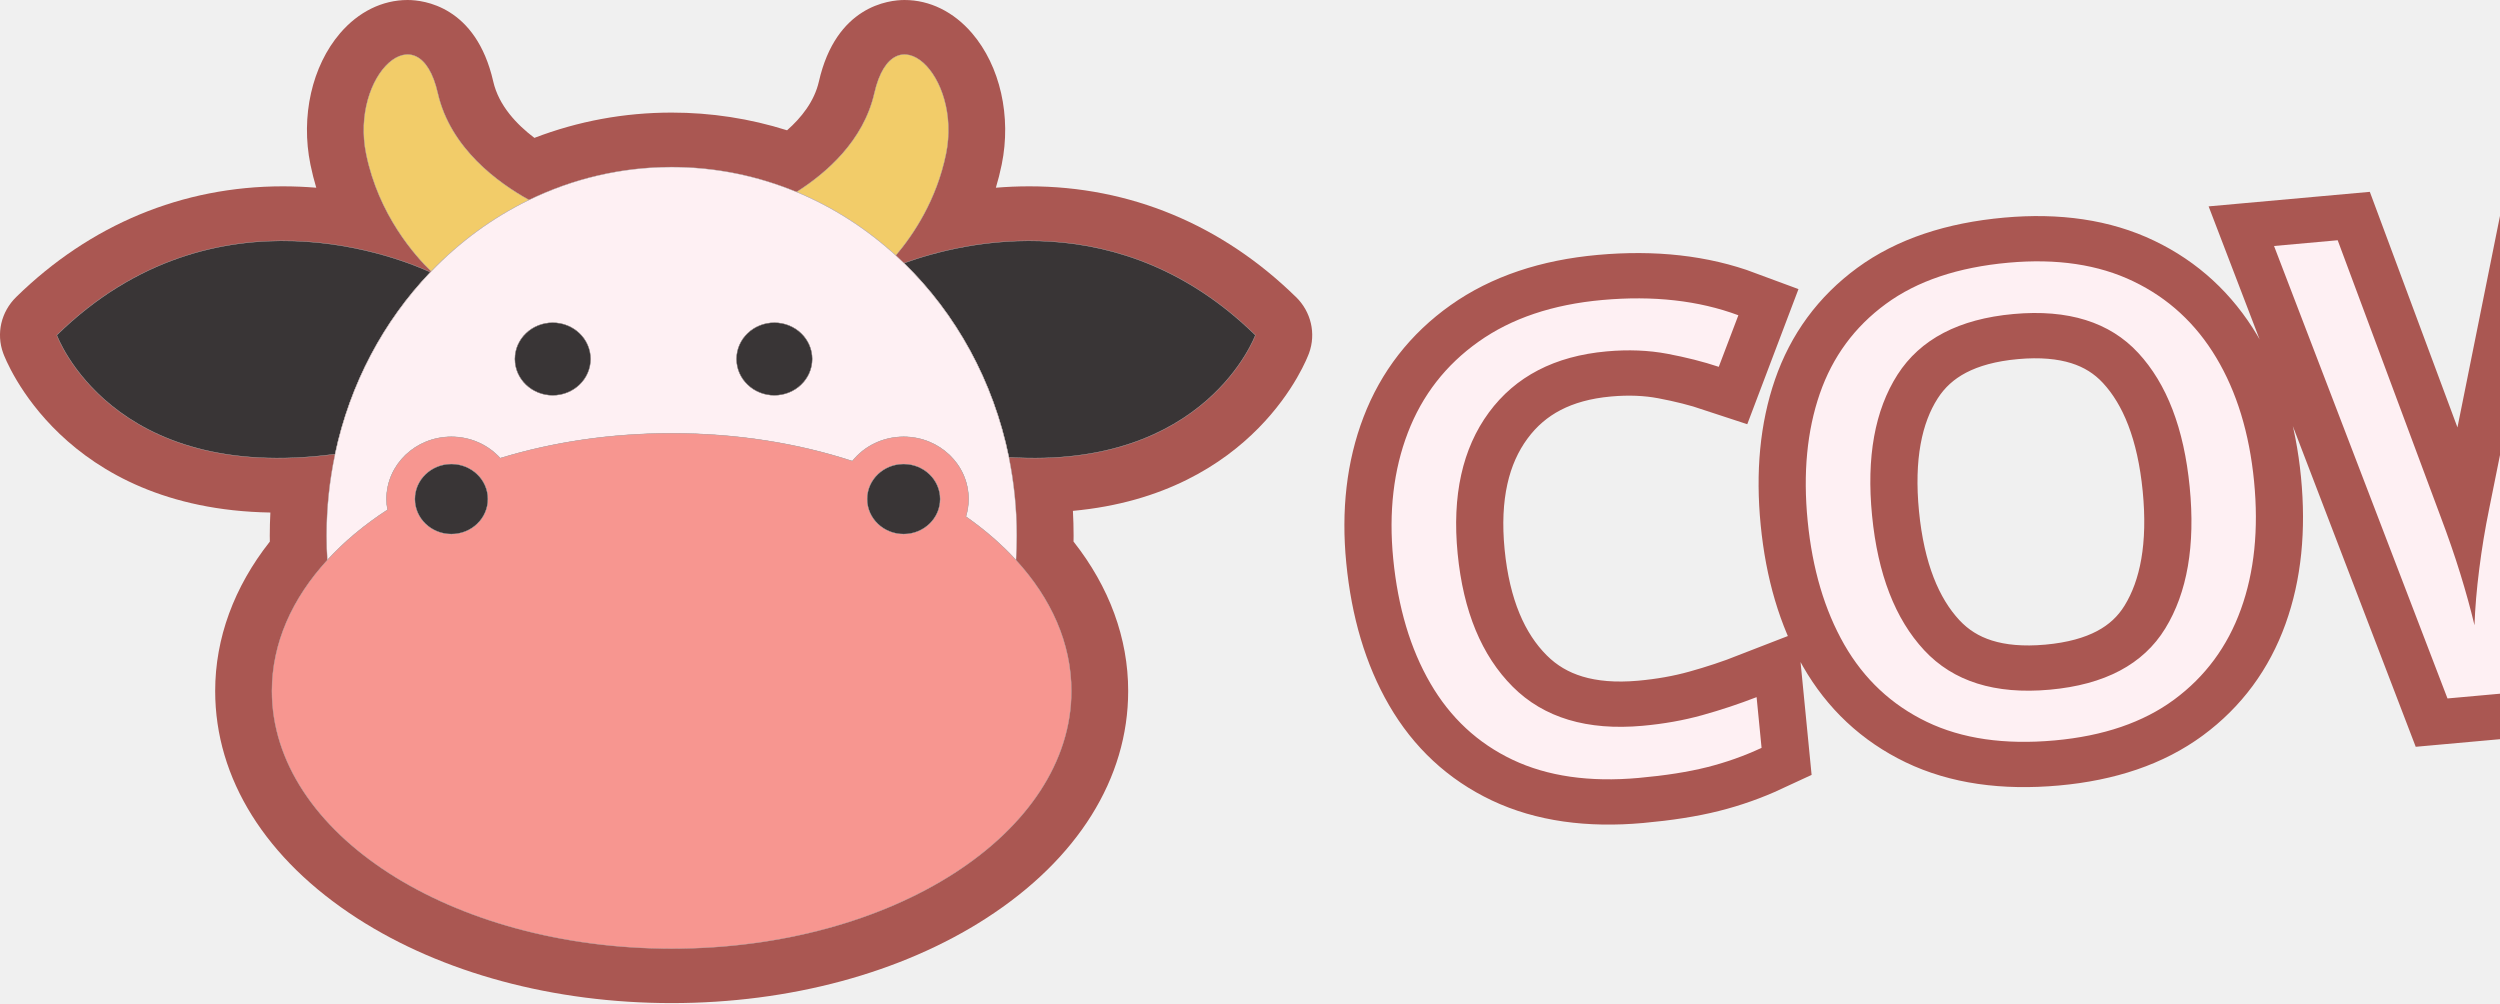
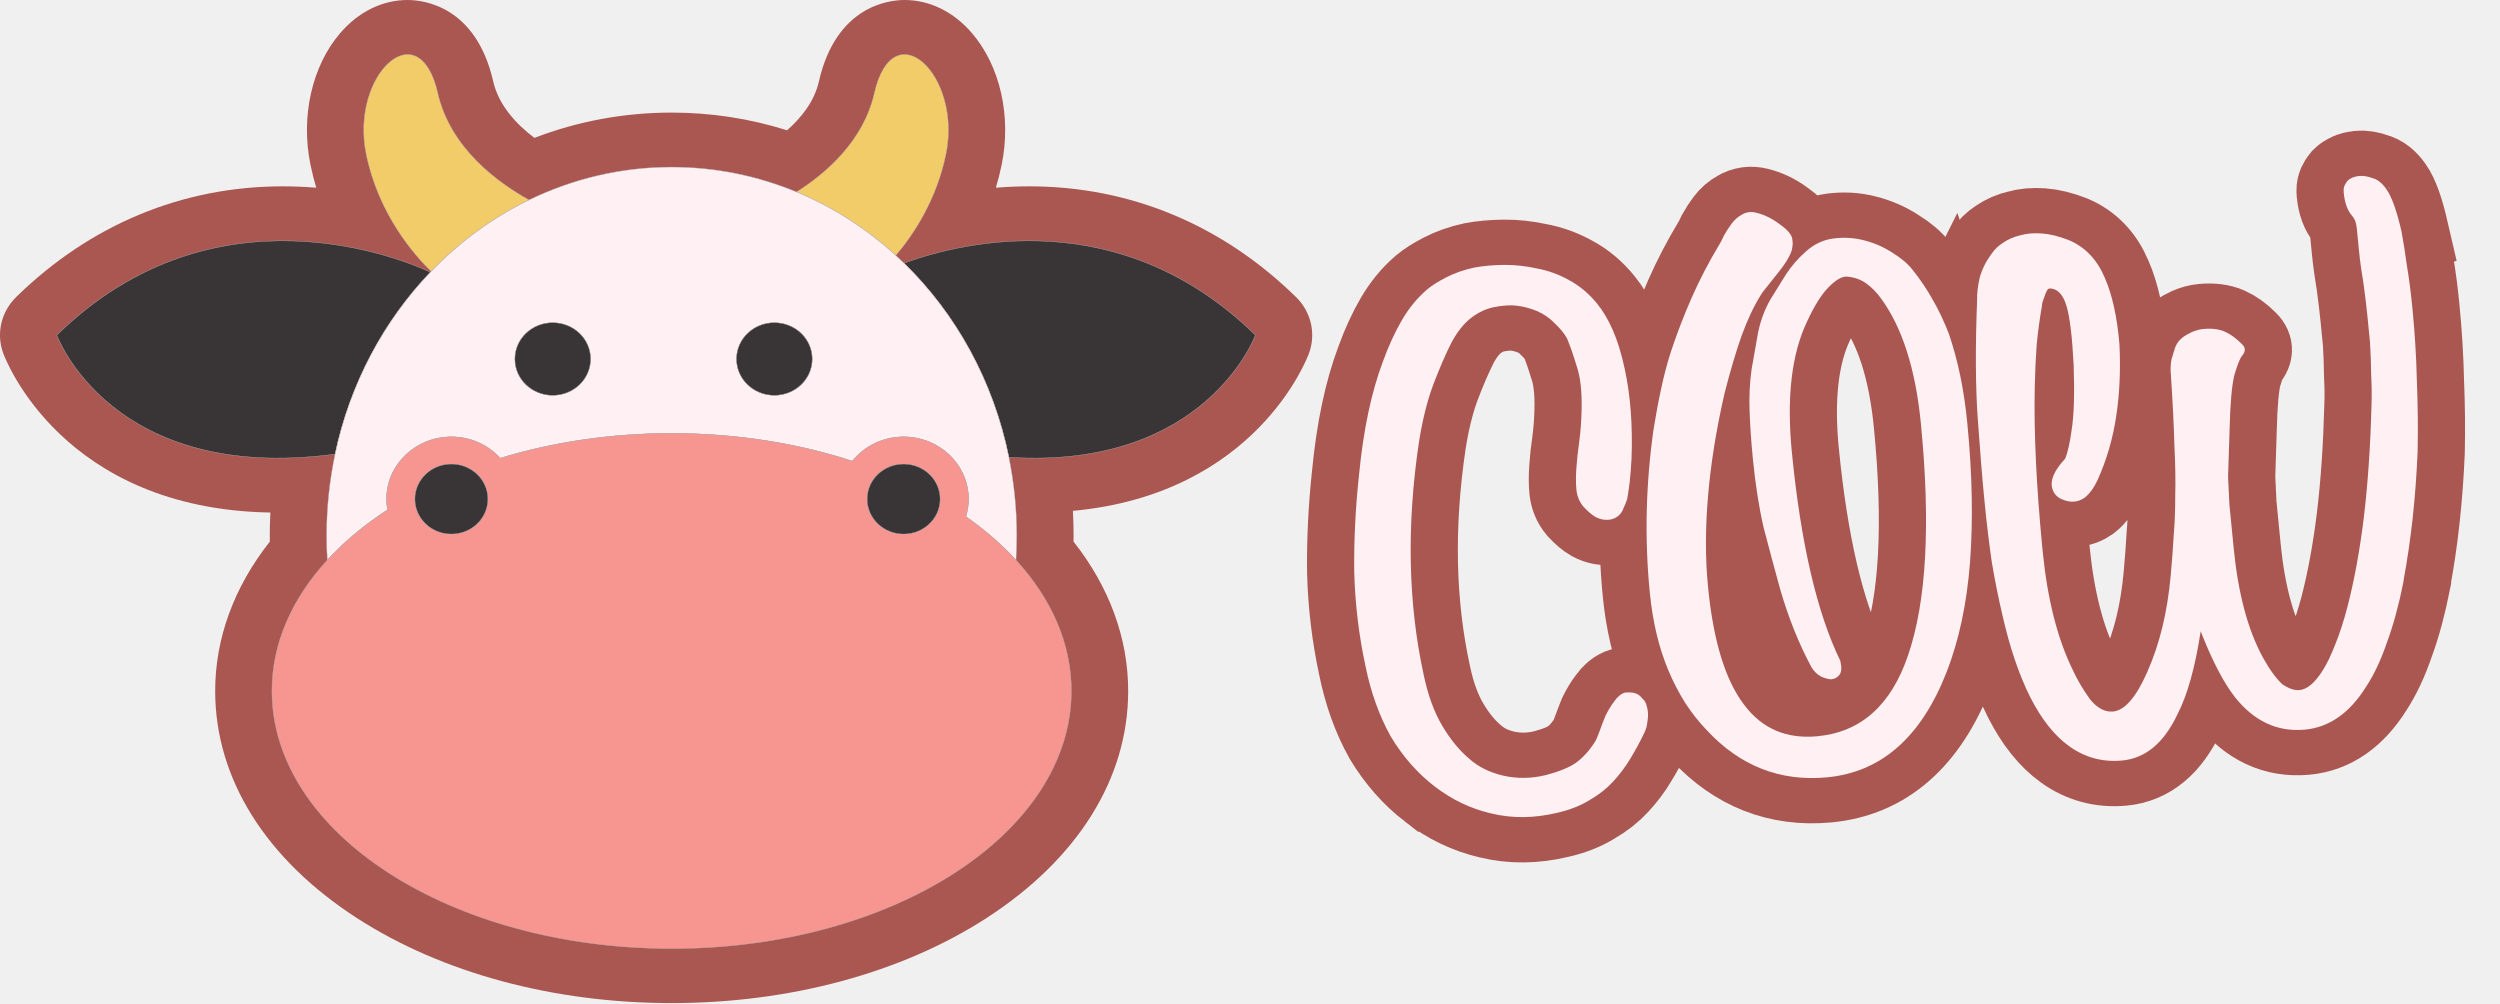
<svg xmlns="http://www.w3.org/2000/svg" width="162" height="65" viewBox="0 0 162 65" id="svg6809" version="1.1">
  <defs id="defs6811" />
  <g id="layer1" transform="translate(0,-987.3622)">
-     <g transform="matrix(0.9958345,0,0,0.9923962,-58.73664,920.6507)" id="g6789">
-       <g transform="matrix(0.3947157,0,0,0.3800841,-918.4894,-78.09813)" id="g6075">
+     <g id="g3451">
+       <g transform="matrix(0.3930715,0,0,0.377194,-973.4,843.1464)" id="g6075">
        <path id="path4164-6-2" style="fill:#aa5752;fill-opacity:1;fill-rule:nonzero;stroke:none;stroke-width:0.106;stroke-opacity:1" d="m 2690.033,433.361 c -12.187,-12.438 -27.383,-19.012 -43.946,-19.012 -1.899,0 -3.743,0.085 -5.519,0.237 0.368,-1.273 0.692,-2.596 0.961,-3.966 1.629,-8.279 -0.247,-16.933 -4.895,-22.584 -3.022,-3.674 -6.97,-5.697 -11.119,-5.697 -2.594,0 -11.279,1.01 -14.122,14.003 -0.746,3.413 -2.892,6.22 -5.248,8.381 -6.148,-2.021 -12.524,-3.042 -19.025,-3.042 -7.813,0 -15.4,1.46 -22.627,4.345 -2.882,-2.269 -5.874,-5.526 -6.784,-9.684 -2.842,-12.993 -11.528,-14.003 -14.122,-14.003 -4.149,0 -8.098,2.023 -11.118,5.697 -4.648,5.651 -6.524,14.305 -4.896,22.584 0.27,1.371 0.592,2.694 0.958,3.966 -1.774,-0.151 -3.615,-0.237 -5.514,-0.237 -16.564,0 -31.761,6.575 -43.949,19.013 -2.494,2.544 -3.327,6.282 -2.149,9.644 0.387,1.105 9.774,26.782 44.048,27.384 -0.065,1.33 -0.099,2.664 -0.099,3.998 0,0.326 0,0.656 0.013,0.989 -5.91,7.812 -9.013,16.615 -9.013,25.668 0,15.039 8.325,28.913 23.442,39.067 13.973,9.385 32.374,14.553 51.815,14.553 19.44,0 37.842,-5.168 51.815,-14.553 15.116,-10.154 23.441,-24.028 23.441,-39.067 0,-9.053 -3.101,-17.857 -9.011,-25.668 0.013,-0.333 0.013,-0.663 0.013,-0.989 0,-1.429 -0.038,-2.858 -0.112,-4.285 30.103,-2.904 38.559,-26.05 38.927,-27.098 1.173,-3.361 0.343,-7.098 -2.153,-9.641" />
        <path id="path4180-6-6" style="fill:#f2cc69;fill-opacity:1;fill-rule:nonzero;stroke:#b3b3b3;stroke-width:0.062" d="m 2632.345,408.812 c 2.673,-13.589 -8.688,-24.728 -11.808,-10.471 -1.794,8.201 -7.933,13.744 -12.829,16.977 6.019,2.603 11.54,6.313 16.364,10.906 2.919,-3.593 6.72,-9.525 8.272,-17.413" />
        <path id="path4182-3-1" style="fill:#393536;fill-opacity:1;fill-rule:nonzero;stroke:#b3b3b3;stroke-width:0.062" d="m 2683.35,439.913 c -22.19,-22.646 -48.074,-16.101 -57.933,-12.371 8.575,8.696 14.749,20.273 17.298,33.356 32.536,2.151 40.636,-20.985 40.636,-20.985" />
        <path id="path4184-5-8" style="fill:#f2cc69;fill-opacity:1;fill-rule:nonzero;stroke:#b3b3b3;stroke-width:0.062" d="m 2563.61,416.687 c -5.05,-2.905 -12.965,-8.841 -15.044,-18.345 -3.119,-14.258 -14.48,-3.119 -11.807,10.471 2.053,10.438 8.045,17.453 10.716,20.149 4.674,-5.059 10.124,-9.233 16.135,-12.274" />
        <path id="path4186-2-7" style="fill:#393536;fill-opacity:1;fill-rule:nonzero;stroke:#b3b3b3;stroke-width:0.062" d="m 2485.755,439.913 c 0,0 8.955,25.59 45.878,20.442 2.457,-12.097 8.024,-22.88 15.715,-31.256 -4.034,-1.964 -35.389,-15.928 -61.593,10.814" />
        <path id="path4220-3-9" style="fill:#fef0f3;fill-opacity:1;fill-rule:nonzero;stroke:#b3b3b3;stroke-width:0.062" d="m 2604.052,450.25 c -3.445,0 -6.238,-2.793 -6.238,-6.238 0,-3.445 2.793,-6.238 6.238,-6.238 3.445,0 6.238,2.793 6.238,6.238 0,3.445 -2.792,6.238 -6.238,6.238 z m -36.536,0 c -3.445,0 -6.238,-2.793 -6.238,-6.238 0,-3.445 2.793,-6.238 6.238,-6.238 3.445,0 6.239,2.793 6.239,6.238 0,3.445 -2.793,6.238 -6.239,6.238 z m 56.558,-24.024 c -4.824,-4.593 -10.346,-8.303 -16.364,-10.906 -6.385,-2.761 -13.327,-4.279 -20.588,-4.279 -8.384,0 -16.344,2.021 -23.51,5.647 -6.011,3.042 -11.461,7.215 -16.135,12.274 l -0.127,0.138 c -7.691,8.376 -13.258,19.158 -15.715,31.256 -0.917,4.514 -1.403,9.209 -1.403,14.032 0,1.402 0.045,2.792 0.126,4.17 2.775,-3.153 6.114,-6.056 9.928,-8.643 -0.104,-0.599 -0.17,-1.212 -0.17,-1.842 0,-5.906 4.787,-10.693 10.693,-10.693 3.216,0 6.093,1.427 8.054,3.674 8.564,-2.735 18.145,-4.268 28.26,-4.268 10.717,0 20.836,1.72 29.781,4.769 1.956,-2.535 5.014,-4.175 8.464,-4.175 5.906,0 10.693,4.788 10.693,10.693 0,1.047 -0.157,2.056 -0.438,3.012 3.127,2.283 5.9,4.787 8.265,7.473 0.081,-1.379 0.126,-2.769 0.126,-4.17 0,-4.63 -0.451,-9.141 -1.297,-13.489 -2.549,-13.082 -8.723,-24.659 -17.298,-33.356 -0.441,-0.447 -0.89,-0.885 -1.343,-1.317" />
        <path id="path4222-7-2" style="fill:#f79690;fill-opacity:1;fill-rule:nonzero;stroke:#b3b3b3;stroke-width:0.062" d="m 2550.807,462.057 c 3.322,0 6.015,2.693 6.015,6.015 0,3.322 -2.693,6.015 -6.015,6.015 -3.322,0 -6.015,-2.693 -6.015,-6.015 0,-3.322 2.693,-6.015 6.015,-6.015 z m 74.558,0 c 3.322,0 6.015,2.693 6.015,6.015 0,3.322 -2.693,6.015 -6.015,6.015 -3.322,0 -6.016,-2.693 -6.016,-6.015 0,-3.322 2.693,-6.015 6.016,-6.015 z m 10.256,9.027 c 0.28,-0.956 0.438,-1.965 0.438,-3.012 0,-5.906 -4.788,-10.693 -10.693,-10.693 -3.45,0 -6.508,1.64 -8.464,4.175 -8.945,-3.049 -19.064,-4.769 -29.781,-4.769 -10.115,0 -19.696,1.533 -28.26,4.268 -1.961,-2.247 -4.838,-3.674 -8.054,-3.674 -5.906,0 -10.693,4.788 -10.693,10.693 0,0.629 0.065,1.242 0.17,1.842 -3.813,2.588 -7.153,5.49 -9.928,8.643 -5.8,6.59 -9.132,14.277 -9.132,22.487 0,24.444 29.503,44.259 65.897,44.259 36.394,0 65.895,-19.815 65.895,-44.259 0,-8.21 -3.332,-15.897 -9.13,-22.487 -2.365,-2.686 -5.138,-5.19 -8.265,-7.473" />
        <path id="path4224-2-0" style="fill:#393536;fill-opacity:1;fill-rule:nonzero;stroke:#b3b3b3;stroke-width:0.062" d="m 2567.516,437.774 c -3.445,0 -6.238,2.793 -6.238,6.238 0,3.445 2.793,6.238 6.238,6.238 3.445,0 6.239,-2.793 6.239,-6.238 0,-3.445 -2.793,-6.238 -6.239,-6.238" />
        <path id="path4226-6-2" style="fill:#393536;fill-opacity:1;fill-rule:nonzero;stroke:#b3b3b3;stroke-width:0.062" d="m 2610.29,444.012 c 0,-3.445 -2.792,-6.238 -6.238,-6.238 -3.445,0 -6.238,2.793 -6.238,6.238 0,3.445 2.793,6.238 6.238,6.238 3.445,0 6.238,-2.793 6.238,-6.238" />
        <path id="path4262-5-3" style="fill:#393536;fill-opacity:1;fill-rule:nonzero;stroke:#b3b3b3;stroke-width:0.062" d="m 2550.807,474.087 c 3.322,0 6.015,-2.693 6.015,-6.015 0,-3.322 -2.693,-6.015 -6.015,-6.015 -3.322,0 -6.015,2.693 -6.015,6.015 0,3.322 2.693,6.015 6.015,6.015" />
        <path id="path4264-6-7" style="fill:#393536;fill-opacity:1;fill-rule:nonzero;stroke:#b3b3b3;stroke-width:0.062" d="m 2619.349,468.072 c 0,3.322 2.693,6.015 6.016,6.015 3.322,0 6.015,-2.693 6.015,-6.015 0,-3.322 -2.693,-6.015 -6.015,-6.015 -3.322,0 -6.016,2.693 -6.016,6.015" />
      </g>
-       <g transform="matrix(0.3276581,0.03363437,-0.03492914,0.3155123,-672.0145,-222.9814)" id="g6068">
-         <g id="g5819-5" transform="matrix(0.568164,0,0,0.568164,2360.374,489.3141)">
-           <text transform="matrix(0.9800887,-0.1985601,0.1985601,0.9800887,0,0)" id="text5215-3-8-9" y="630.44" x="284.903" style="font-style:normal;font-variant:normal;font-weight:normal;font-stretch:normal;font-size:236.428px;line-height:125%;font-family:Ubuntu;-inkscape-font-specification:Ubuntu;letter-spacing:0px;word-spacing:0px;fill:#ffffff;fill-opacity:1;stroke:#aa5752;stroke-width:32.8;stroke-linecap:butt;stroke-linejoin:miter;stroke-miterlimit:4;stroke-dasharray:none;stroke-opacity:1" xml:space="preserve">
-             <tspan style="font-style:normal;font-variant:normal;font-weight:normal;font-stretch:normal;font-family:'Variane Script';-inkscape-font-specification:'Variane Script';fill:#ffffff;stroke:#aa5752;stroke-width:32.8;stroke-miterlimit:4;stroke-dasharray:none;stroke-opacity:1" y="630.44" x="284.903" id="tspan5217-6-0-2">COW</tspan>
-           </text>
+       <g transform="matrix(0.1853881,0.01896453,-0.01976281,0.1778996,25.20214,931.3616)" id="g5819-5">
+         <g id="text5215-3-8-9" style="font-style:normal;font-variant:normal;font-weight:normal;font-stretch:normal;font-size:236.428px;line-height:125%;font-family:Ubuntu;-inkscape-font-specification:Ubuntu;letter-spacing:0px;word-spacing:0px;fill:#ffffff;fill-opacity:1;stroke:#aa5752;stroke-width:32.8;stroke-linecap:butt;stroke-linejoin:miter;stroke-miterlimit:4;stroke-dasharray:none;stroke-opacity:1" transform="matrix(0.9800887,-0.1985601,0.1985601,0.9800887,0,0)">
+           <path id="path3438" style="font-style:normal;font-variant:normal;font-weight:normal;font-stretch:normal;font-family:'Variane Script';-inkscape-font-specification:'Variane Script';fill:#ffffff;stroke:#aa5752;stroke-width:32.8;stroke-miterlimit:4;stroke-dasharray:none;stroke-opacity:1" d="m 305.945,629.258 q -8.275,-8.039 -13.476,-19.387 -4.965,-11.821 -6.384,-26.243 -1.891,-17.023 -0.709,-34.282 1.419,-17.259 4.965,-34.991 4.492,-23.879 12.058,-39.956 3.783,-8.275 8.039,-14.422 4.256,-6.147 9.694,-10.166 2.601,-1.891 7.093,-3.783 4.492,-1.891 9.93,-2.601 4.729,-0.473 10.403,0 5.674,0.473 11.349,2.364 5.674,1.655 10.639,5.201 5.201,3.546 8.984,9.457 2.601,4.019 4.492,9.93 1.891,5.911 2.837,14.422 1.655,14.895 -0.709,32.863 -0.709,4.729 -1.419,8.275 -0.709,3.31 -1.419,5.911 -0.473,1.182 -1.891,3.783 -1.419,2.601 -4.492,3.074 -2.837,0.236 -5.201,-1.419 -1.655,-1.182 -3.783,-4.019 -1.891,-2.837 -1.891,-6.384 0,-3.546 0.709,-7.802 0.709,-4.492 1.891,-9.457 1.182,-5.201 1.891,-11.349 1.182,-9.93 -0.236,-16.077 -1.182,-6.147 -2.364,-10.166 -1.182,-2.837 -3.783,-5.911 -2.364,-3.074 -5.674,-4.965 -3.546,-1.891 -6.856,-2.601 -3.074,-0.709 -7.802,-0.236 -4.256,0.473 -8.275,3.074 -4.019,2.601 -7.566,8.039 -3.783,6.147 -8.039,15.131 -4.019,8.748 -6.856,20.333 -10.639,44.448 -6.147,83.932 1.182,11.112 4.729,18.914 3.546,7.802 8.275,12.767 4.256,4.729 11.112,7.093 7.093,2.364 14.659,1.182 6.856,-1.182 10.639,-3.31 4.019,-2.364 7.566,-7.093 0.709,-0.946 1.891,-3.546 1.182,-2.601 2.601,-5.438 1.655,-2.837 3.546,-4.965 1.891,-2.364 4.019,-2.837 l 0.236,0 q 2.837,0 4.256,1.182 0.709,0.473 1.419,1.655 0.946,0.946 1.182,2.837 0.473,2.601 -0.236,5.201 -0.473,2.601 -1.655,4.492 -2.601,4.492 -5.674,8.748 -2.837,4.019 -6.62,7.566 -3.783,3.546 -8.748,5.911 -4.965,2.601 -11.585,3.546 -12.294,1.891 -22.933,-1.891 -10.403,-3.546 -18.678,-11.585 z" />
+           <path id="path3440" style="font-style:normal;font-variant:normal;font-weight:normal;font-stretch:normal;font-family:'Variane Script';-inkscape-font-specification:'Variane Script';fill:#ffffff;stroke:#aa5752;stroke-width:32.8;stroke-miterlimit:4;stroke-dasharray:none;stroke-opacity:1" d="m 499.258,482.909 q 3.31,14.659 3.31,32.391 0,14.186 -0.946,26.716 -0.946,12.531 -2.837,23.879 -3.783,22.224 -11.821,38.774 -16.55,34.046 -45.158,34.046 -24.352,0 -39.72,-20.806 -3.783,-4.965 -6.62,-10.639 -2.837,-5.911 -4.729,-12.294 -1.891,-6.384 -2.837,-13.476 -0.946,-7.329 -0.946,-15.131 0,-29.553 6.856,-58.87 1.891,-7.566 4.019,-14.422 2.128,-7.093 4.729,-13.24 4.019,-9.457 8.984,-18.678 4.965,-9.221 11.349,-18.205 0.709,-0.946 1.891,-3.074 1.419,-2.128 3.074,-4.019 1.655,-1.891 3.783,-2.837 2.364,-1.182 4.965,-0.236 4.019,1.419 7.566,4.729 3.546,3.074 4.019,5.438 0.236,1.891 -0.236,3.546 -0.236,1.419 -1.655,3.546 -1.182,1.891 -3.546,4.492 -2.128,2.364 -5.674,6.147 -0.946,0.946 -1.419,1.655 -4.256,5.674 -8.275,14.422 -3.783,8.511 -7.802,20.096 -6.147,19.151 -9.221,36.646 -3.074,17.259 -3.074,32.627 0,29.553 8.511,43.739 8.039,13.713 24.116,13.713 22.933,0 34.282,-26.243 12.294,-28.135 12.294,-83.223 0,-29.79 -9.694,-46.576 -1.891,-3.31 -4.492,-5.674 -2.601,-2.364 -6.384,-3.074 -2.601,-0.473 -6.856,3.31 -4.019,3.546 -8.511,11.585 -9.694,16.786 -9.694,46.576 0,49.65 9.694,76.839 0.473,3.546 -0.709,4.965 -1.182,1.419 -3.074,1.419 -1.655,-0.236 -3.546,-1.419 -1.891,-1.419 -2.837,-3.546 -5.438,-13.476 -8.275,-29.553 -1.891,-11.349 -3.546,-22.224 -1.419,-11.112 -1.419,-25.298 0,-9.221 0.473,-17.259 0.473,-8.039 2.128,-15.131 1.891,-7.093 3.546,-13.24 1.891,-6.147 5.201,-11.112 3.31,-4.492 6.384,-8.748 3.31,-4.256 7.329,-7.329 4.729,-3.783 10.166,-4.019 5.674,-0.236 10.639,1.655 5.201,1.891 9.457,5.438 4.256,3.31 6.384,6.856 3.31,5.201 5.911,11.349 2.601,5.911 4.492,13.004 z" />
+           <path id="path3442" style="font-style:normal;font-variant:normal;font-weight:normal;font-stretch:normal;font-family:'Variane Script';-inkscape-font-specification:'Variane Script';fill:#ffffff;stroke:#aa5752;stroke-width:32.8;stroke-miterlimit:4;stroke-dasharray:none;stroke-opacity:1" d="m 659.308,460.449 q 0.473,5.438 0.709,12.531 0.473,6.856 0.473,15.604 0,13.713 -0.946,26.716 -0.709,13.004 -2.128,25.298 -3.31,24.588 -9.221,45.867 l 0,0.236 q -3.546,12.294 -7.802,21.515 -4.019,9.221 -8.748,15.368 -9.93,13.476 -22.697,13.476 -14.422,0 -23.17,-14.186 -4.965,-8.275 -9.221,-23.643 0,-0.473 -0.236,-0.709 0,-0.236 0,-0.473 -4.729,19.387 -10.876,29.317 -8.511,14.895 -20.806,14.895 -10.166,0 -17.732,-6.856 -7.093,-6.384 -11.821,-18.914 -4.729,-12.767 -6.856,-30.499 -1.182,-8.984 -1.891,-19.387 -0.473,-10.403 -0.473,-22.461 0,-12.531 0.473,-30.026 0.473,-17.496 3.783,-42.557 0.236,-3.546 1.655,-8.039 1.655,-4.492 4.965,-8.275 1.655,-2.128 4.256,-3.546 2.837,-1.655 6.147,-2.128 3.31,-0.709 7.566,0 4.256,0.709 9.221,3.31 8.039,4.492 11.112,14.659 3.074,9.694 2.837,24.825 -0.709,13.949 -3.546,25.534 -2.837,11.821 -8.511,22.224 -2.364,4.256 -5.201,6.147 -3.546,2.128 -7.566,0 -2.837,-1.419 -3.31,-4.492 -0.709,-4.492 5.438,-10.166 1.655,-3.074 3.31,-10.403 1.891,-7.566 2.837,-22.933 0.709,-15.604 -0.473,-21.751 -1.182,-6.384 -5.201,-6.856 -0.709,0 -1.182,0.946 -0.473,0.709 -0.946,1.891 -0.473,0.946 -0.946,2.128 -0.236,0.946 -0.236,1.182 -1.655,6.147 -3.074,13.476 -1.182,7.093 -2.128,15.368 -2.837,24.588 -2.837,59.343 0,26.243 6.384,43.976 1.891,5.674 4.965,11.112 3.31,5.201 7.566,5.201 6.147,0 13.24,-13.24 7.802,-14.422 11.349,-34.046 1.419,-7.802 2.364,-14.186 1.182,-6.62 1.891,-14.422 0.946,-7.802 1.419,-18.205 0.709,-10.403 1.182,-25.771 0,-2.601 0.709,-5.201 0.473,-1.182 1.419,-3.546 0.946,-2.601 3.546,-4.256 1.182,-0.709 3.074,-1.419 2.128,-0.709 4.019,-0.709 4.492,0 7.329,1.655 2.837,1.655 5.438,4.965 1.891,2.128 -0.236,4.256 -1.182,1.182 -3.31,6.62 -1.891,5.438 -3.546,19.623 -0.709,5.674 -1.182,9.457 -0.473,3.546 -0.946,7.566 -0.236,4.019 -0.473,9.93 0,5.674 0,15.841 0,24.825 6.384,40.429 2.837,6.856 5.911,10.403 3.074,2.601 5.674,2.601 4.019,0 8.748,-6.384 2.601,-3.546 5.201,-8.984 2.837,-5.674 5.438,-13.004 4.965,-14.186 8.748,-31.918 3.783,-17.968 6.384,-39.72 0.709,-5.438 0.946,-11.112 0.473,-5.674 0.709,-11.821 0,-4.019 0,-8.984 0,-5.201 -0.236,-12.058 -0.473,-7.329 -0.473,-12.531 0,-5.201 0,-8.275 0,-2.837 -1.182,-4.492 -2.128,-3.074 -2.128,-8.511 0,-1.655 0.473,-2.601 0.709,-1.182 1.182,-1.655 1.655,-1.419 4.256,-1.419 2.128,0 4.492,1.182 2.601,0.946 4.492,4.492 2.364,4.256 3.783,15.604 z" />
        </g>
-         <text xml:space="preserve" style="font-style:normal;font-variant:normal;font-weight:normal;font-stretch:normal;font-size:134.33px;line-height:125%;font-family:Ubuntu;-inkscape-font-specification:Ubuntu;letter-spacing:0px;word-spacing:0px;fill:#fef0f3;fill-opacity:1;stroke:none;stroke-width:1px;stroke-linecap:butt;stroke-linejoin:miter;stroke-opacity:1" x="2378.089" y="1306.441" id="text5215-3-2" transform="matrix(0.9800887,-0.1985601,0.1985601,0.9800887,0,0)">
-           <tspan id="tspan5217-6-8" x="2378.089" y="1306.441" style="font-style:normal;font-variant:normal;font-weight:normal;font-stretch:normal;font-family:'Variane Script';-inkscape-font-specification:'Variane Script';fill:#fef0f3;fill-opacity:1">COW</tspan>
-         </text>
+       </g>
+       <g id="text5215-3-2" style="font-style:normal;font-variant:normal;font-weight:normal;font-stretch:normal;font-size:43.18px;line-height:125%;font-family:Ubuntu;-inkscape-font-specification:Ubuntu;letter-spacing:0px;word-spacing:0px;fill:#fef0f3;fill-opacity:1;stroke:none;stroke-width:1px;stroke-linecap:butt;stroke-linejoin:miter;stroke-opacity:1" transform="matrix(1.016353,-0.09164139,0.09549889,0.9752993,0,0)">
+         <path id="path3445" style="font-style:normal;font-variant:normal;font-weight:normal;font-stretch:normal;font-family:'Variane Script';-inkscape-font-specification:'Variane Script';fill:#fef0f3;fill-opacity:1" d="m -8.488,1063.826 q -1.511,-1.468 -2.461,-3.541 -0.907,-2.159 -1.166,-4.793 -0.345,-3.109 -0.13,-6.261 0.259,-3.152 0.907,-6.391 0.82,-4.361 2.202,-7.297 0.691,-1.511 1.468,-2.634 0.777,-1.123 1.77,-1.857 0.475,-0.345 1.295,-0.691 0.82,-0.345 1.814,-0.475 0.864,-0.086 1.9,0 1.036,0.086 2.073,0.432 1.036,0.302 1.943,0.95 0.95,0.648 1.641,1.727 0.475,0.734 0.82,1.813 0.345,1.079 0.518,2.634 0.302,2.72 -0.13,6.002 -0.13,0.864 -0.259,1.511 -0.13,0.605 -0.259,1.079 -0.086,0.216 -0.345,0.691 -0.259,0.475 -0.82,0.561 -0.518,0.043 -0.95,-0.259 -0.302,-0.216 -0.691,-0.734 -0.345,-0.518 -0.345,-1.166 0,-0.648 0.13,-1.425 0.13,-0.821 0.345,-1.727 0.216,-0.95 0.345,-2.073 0.216,-1.813 -0.043,-2.936 -0.216,-1.123 -0.432,-1.857 -0.216,-0.518 -0.691,-1.079 -0.432,-0.561 -1.036,-0.907 -0.648,-0.345 -1.252,-0.475 -0.561,-0.13 -1.425,-0.043 -0.777,0.086 -1.511,0.561 -0.734,0.475 -1.382,1.468 -0.691,1.123 -1.468,2.764 -0.734,1.598 -1.252,3.713 -1.943,8.118 -1.123,15.329 0.216,2.029 0.864,3.454 0.648,1.425 1.511,2.332 0.777,0.864 2.029,1.295 1.295,0.432 2.677,0.216 1.252,-0.216 1.943,-0.605 0.734,-0.432 1.382,-1.295 0.13,-0.173 0.345,-0.648 0.216,-0.475 0.475,-0.993 0.302,-0.518 0.648,-0.907 0.345,-0.432 0.734,-0.518 l 0.043,0 q 0.518,0 0.777,0.216 0.13,0.086 0.259,0.302 0.173,0.173 0.216,0.518 0.086,0.475 -0.043,0.95 -0.086,0.475 -0.302,0.82 -0.475,0.82 -1.036,1.598 -0.518,0.734 -1.209,1.382 -0.691,0.648 -1.598,1.079 -0.907,0.475 -2.116,0.648 -2.245,0.345 -4.188,-0.345 -1.9,-0.648 -3.411,-2.116 z" />
+         <path id="path3447" style="font-style:normal;font-variant:normal;font-weight:normal;font-stretch:normal;font-family:'Variane Script';-inkscape-font-specification:'Variane Script';fill:#fef0f3;fill-opacity:1" d="m 26.817,1037.097 q 0.605,2.677 0.605,5.916 0,2.591 -0.173,4.879 -0.173,2.288 -0.518,4.361 -0.691,4.059 -2.159,7.082 -3.023,6.218 -8.247,6.218 -4.448,0 -7.254,-3.8 -0.691,-0.907 -1.209,-1.943 -0.518,-1.079 -0.864,-2.245 -0.345,-1.166 -0.518,-2.461 -0.173,-1.339 -0.173,-2.764 0,-5.397 1.252,-10.752 0.345,-1.382 0.734,-2.634 0.389,-1.295 0.864,-2.418 0.734,-1.727 1.641,-3.411 0.907,-1.684 2.073,-3.325 0.13,-0.173 0.345,-0.561 0.259,-0.389 0.561,-0.734 0.302,-0.345 0.691,-0.518 0.432,-0.216 0.907,-0.043 0.734,0.259 1.382,0.864 0.648,0.561 0.734,0.993 0.043,0.345 -0.043,0.648 -0.043,0.259 -0.302,0.648 -0.216,0.345 -0.648,0.82 -0.389,0.432 -1.036,1.123 -0.173,0.173 -0.259,0.302 -0.777,1.036 -1.511,2.634 -0.691,1.554 -1.425,3.67 -1.123,3.498 -1.684,6.693 -0.561,3.152 -0.561,5.959 0,5.397 1.554,7.988 1.468,2.504 4.404,2.504 4.188,0 6.261,-4.793 2.245,-5.138 2.245,-15.199 0,-5.441 -1.77,-8.506 -0.345,-0.605 -0.82,-1.036 -0.475,-0.432 -1.166,-0.561 -0.475,-0.086 -1.252,0.605 -0.734,0.648 -1.554,2.116 -1.77,3.066 -1.77,8.507 0,9.068 1.77,14.033 0.086,0.648 -0.13,0.907 -0.216,0.259 -0.561,0.259 -0.302,-0.043 -0.648,-0.259 -0.345,-0.259 -0.518,-0.648 -0.993,-2.461 -1.511,-5.397 -0.345,-2.073 -0.648,-4.059 -0.259,-2.03 -0.259,-4.62 0,-1.684 0.086,-3.152 0.086,-1.468 0.389,-2.764 0.345,-1.295 0.648,-2.418 0.345,-1.123 0.95,-2.03 0.605,-0.82 1.166,-1.598 0.605,-0.777 1.339,-1.339 0.864,-0.691 1.857,-0.734 1.036,-0.043 1.943,0.302 0.95,0.345 1.727,0.993 0.777,0.605 1.166,1.252 0.605,0.95 1.079,2.073 0.475,1.079 0.82,2.375 z" />
+         <path id="path3449" style="font-style:normal;font-variant:normal;font-weight:normal;font-stretch:normal;font-family:'Variane Script';-inkscape-font-specification:'Variane Script';fill:#fef0f3;fill-opacity:1" d="m 56.048,1032.995 q 0.086,0.993 0.13,2.288 0.086,1.252 0.086,2.85 0,2.504 -0.173,4.879 -0.13,2.375 -0.389,4.62 -0.605,4.491 -1.684,8.377 l 0,0.043 q -0.648,2.245 -1.425,3.929 -0.734,1.684 -1.598,2.807 -1.814,2.461 -4.145,2.461 -2.634,0 -4.232,-2.591 -0.907,-1.511 -1.684,-4.318 0,-0.086 -0.043,-0.13 0,-0.043 0,-0.086 -0.864,3.541 -1.986,5.354 -1.554,2.72 -3.8,2.72 -1.857,0 -3.238,-1.252 -1.295,-1.166 -2.159,-3.454 -0.864,-2.332 -1.252,-5.57 -0.216,-1.641 -0.345,-3.541 -0.086,-1.9 -0.086,-4.102 0,-2.288 0.086,-5.484 0.086,-3.195 0.691,-7.772 0.043,-0.648 0.302,-1.468 0.302,-0.82 0.907,-1.511 0.302,-0.389 0.777,-0.648 0.518,-0.302 1.123,-0.389 0.605,-0.13 1.382,0 0.777,0.13 1.684,0.605 1.468,0.82 2.029,2.677 0.561,1.77 0.518,4.534 -0.13,2.548 -0.648,4.663 -0.518,2.159 -1.554,4.059 -0.432,0.777 -0.95,1.123 -0.648,0.389 -1.382,0 -0.518,-0.259 -0.605,-0.82 -0.13,-0.82 0.993,-1.857 0.302,-0.561 0.605,-1.9 0.345,-1.382 0.518,-4.189 0.13,-2.85 -0.086,-3.973 -0.216,-1.166 -0.95,-1.252 -0.13,0 -0.216,0.173 -0.086,0.13 -0.173,0.345 -0.086,0.173 -0.173,0.389 -0.043,0.173 -0.043,0.216 -0.302,1.123 -0.561,2.461 -0.216,1.295 -0.389,2.807 -0.518,4.491 -0.518,10.838 0,4.793 1.166,8.031 0.345,1.036 0.907,2.03 0.605,0.95 1.382,0.95 1.123,0 2.418,-2.418 1.425,-2.634 2.073,-6.218 0.259,-1.425 0.432,-2.591 0.216,-1.209 0.345,-2.634 0.173,-1.425 0.259,-3.325 0.13,-1.9 0.216,-4.707 0,-0.475 0.13,-0.95 0.086,-0.216 0.259,-0.648 0.173,-0.475 0.648,-0.777 0.216,-0.13 0.561,-0.259 0.389,-0.13 0.734,-0.13 0.82,0 1.339,0.302 0.518,0.302 0.993,0.907 0.345,0.389 -0.043,0.777 -0.216,0.216 -0.605,1.209 -0.345,0.993 -0.648,3.584 -0.13,1.036 -0.216,1.727 -0.086,0.648 -0.173,1.382 -0.043,0.734 -0.086,1.813 0,1.036 0,2.893 0,4.534 1.166,7.384 0.518,1.252 1.079,1.9 0.561,0.475 1.036,0.475 0.734,0 1.598,-1.166 0.475,-0.648 0.95,-1.641 0.518,-1.036 0.993,-2.375 0.907,-2.591 1.598,-5.829 0.691,-3.282 1.166,-7.254 0.13,-0.993 0.173,-2.029 0.086,-1.036 0.13,-2.159 0,-0.734 0,-1.641 0,-0.95 -0.043,-2.202 -0.086,-1.339 -0.086,-2.288 0,-0.95 0,-1.511 0,-0.518 -0.216,-0.82 -0.389,-0.561 -0.389,-1.554 0,-0.302 0.086,-0.475 0.13,-0.216 0.216,-0.302 0.302,-0.259 0.777,-0.259 0.389,0 0.82,0.216 0.475,0.173 0.82,0.82 0.432,0.777 0.691,2.85 z" />
      </g>
    </g>
  </g>
</svg>
